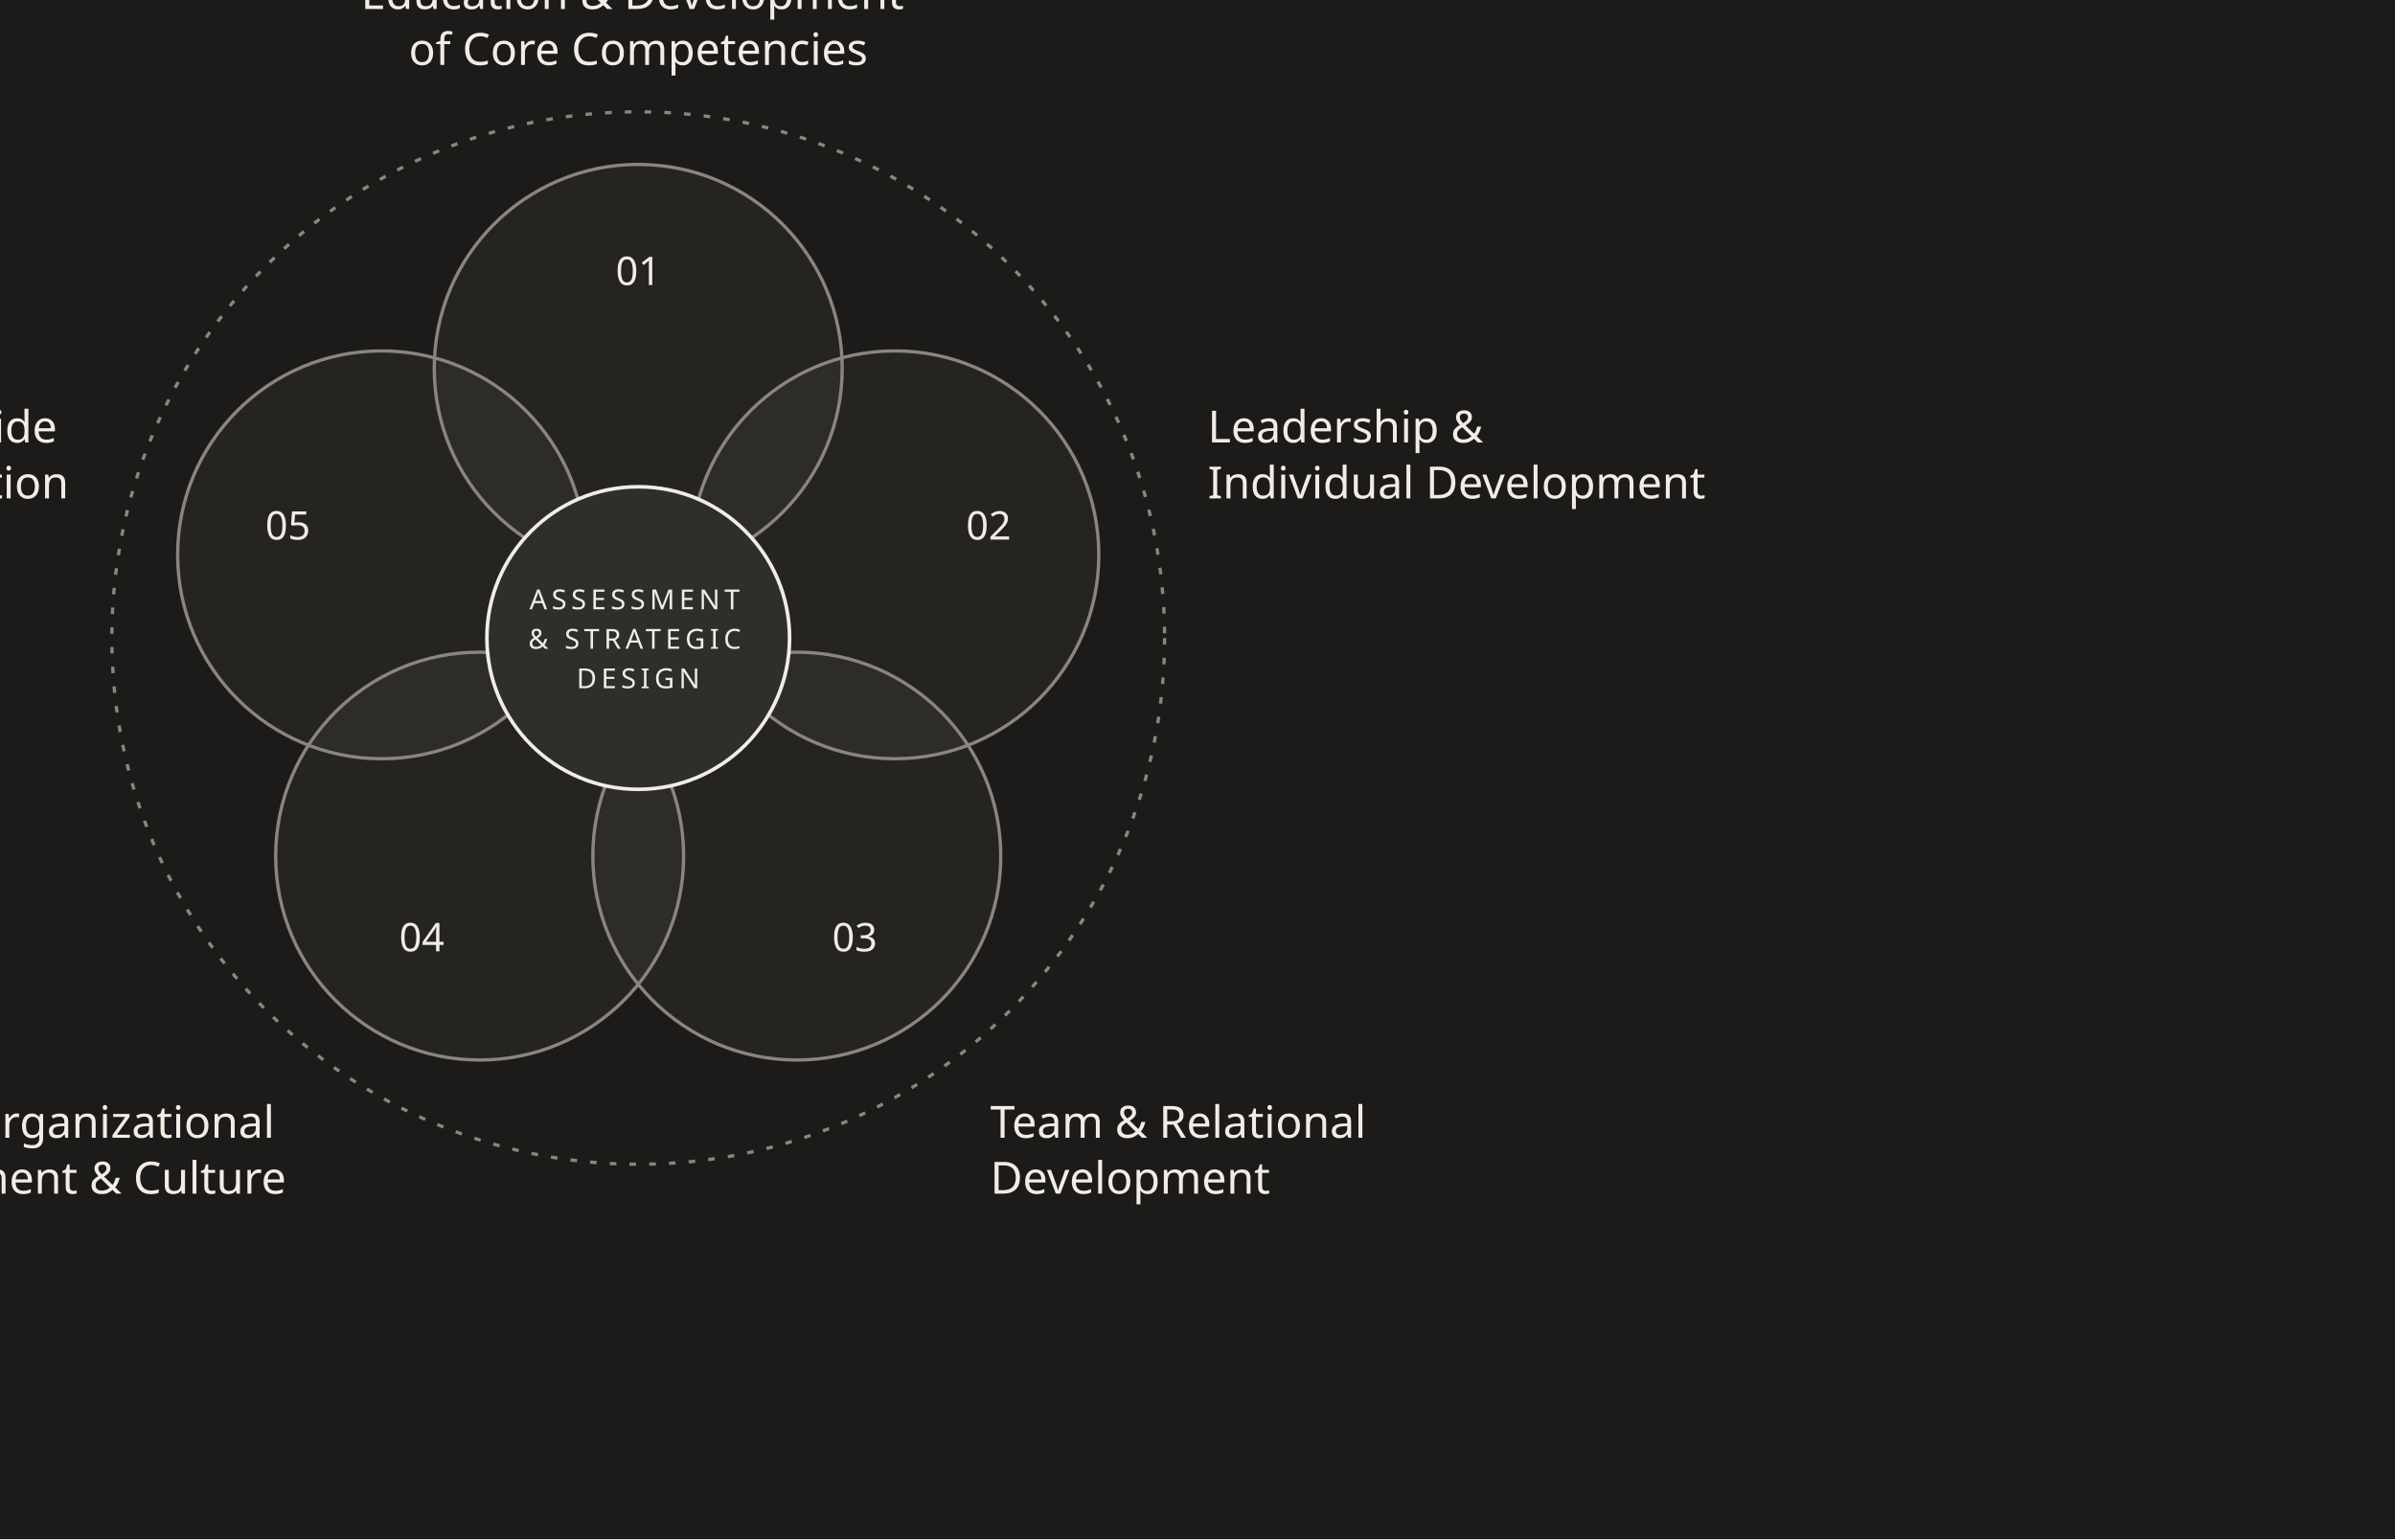
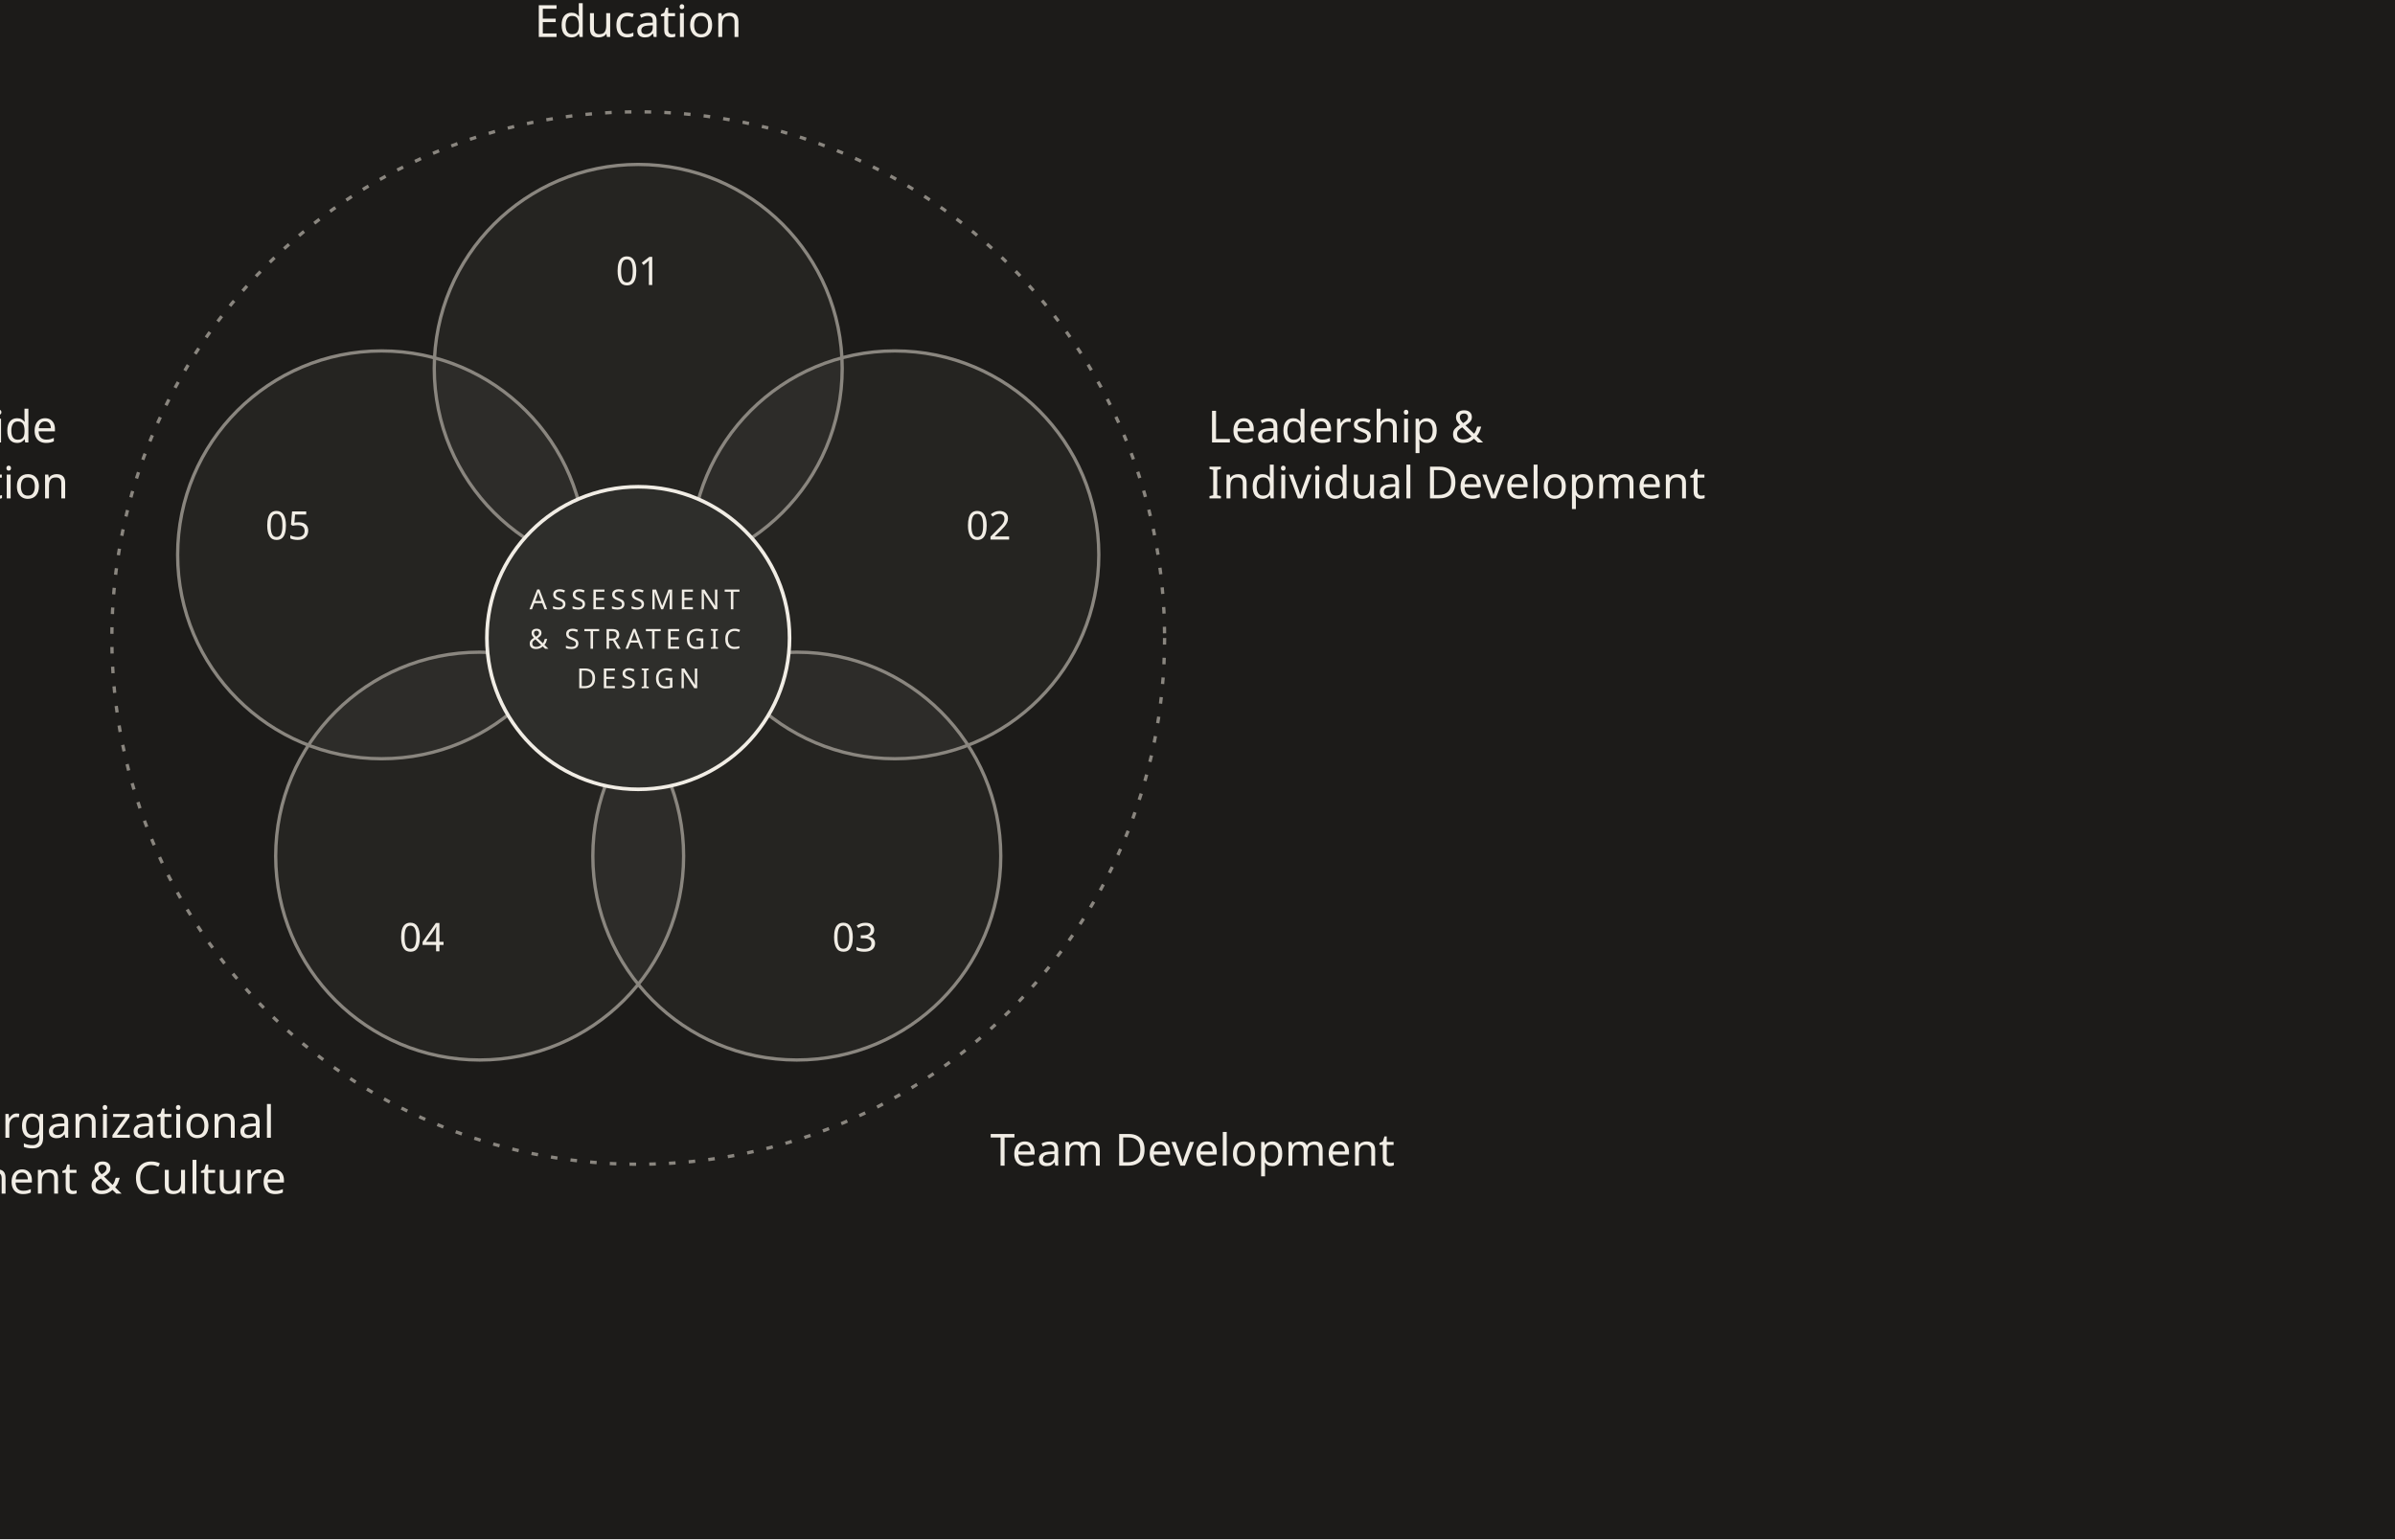
<svg xmlns="http://www.w3.org/2000/svg" id="diagram-e-institutional-applications" viewBox="-24 -24 728 468" width="728" height="468">
  <rect x="-24" y="-24" width="728" height="468" fill="rgb(28, 27, 25)" />
  <circle cx="170" cy="170" r="160" fill="none" stroke="rgb(138, 134, 127)" stroke-width="1px" stroke-dasharray="2px, 4px" stroke-linecap="butt" stroke-linejoin="miter" opacity="1" />
  <circle cx="170" cy="88" r="62" fill="rgba(241, 237, 229, 0.043)" stroke="none" stroke-width="1px" stroke-linecap="butt" stroke-linejoin="miter" opacity="1" />
  <circle cx="248" cy="144.7" r="62" fill="rgba(241, 237, 229, 0.043)" stroke="none" stroke-width="1px" stroke-linecap="butt" stroke-linejoin="miter" opacity="1" />
  <circle cx="218.2" cy="236.3" r="62" fill="rgba(241, 237, 229, 0.043)" stroke="none" stroke-width="1px" stroke-linecap="butt" stroke-linejoin="miter" opacity="1" />
  <circle cx="121.8" cy="236.3" r="62" fill="rgba(241, 237, 229, 0.043)" stroke="none" stroke-width="1px" stroke-linecap="butt" stroke-linejoin="miter" opacity="1" />
  <circle cx="92" cy="144.7" r="62" fill="rgba(241, 237, 229, 0.043)" stroke="none" stroke-width="1px" stroke-linecap="butt" stroke-linejoin="miter" opacity="1" />
  <circle cx="170" cy="88" r="62" fill="none" stroke="rgb(138, 134, 127)" stroke-width="1px" stroke-linecap="butt" stroke-linejoin="miter" opacity="1" />
  <circle cx="248" cy="144.7" r="62" fill="none" stroke="rgb(138, 134, 127)" stroke-width="1px" stroke-linecap="butt" stroke-linejoin="miter" opacity="1" />
  <circle cx="218.2" cy="236.3" r="62" fill="none" stroke="rgb(138, 134, 127)" stroke-width="1px" stroke-linecap="butt" stroke-linejoin="miter" opacity="1" />
  <circle cx="121.8" cy="236.3" r="62" fill="none" stroke="rgb(138, 134, 127)" stroke-width="1px" stroke-linecap="butt" stroke-linejoin="miter" opacity="1" />
  <circle cx="92" cy="144.7" r="62" fill="none" stroke="rgb(138, 134, 127)" stroke-width="1px" stroke-linecap="butt" stroke-linejoin="miter" opacity="1" />
  <text x="170" y="58" text-anchor="middle" dominant-baseline="central" fill="rgb(241, 237, 229)" stroke="none" stroke-width="1px" stroke-linecap="butt" stroke-linejoin="miter" font-family="Manrope, sans-serif" font-size="12px" font-weight="300" opacity="1">01</text>
  <text text-anchor="middle" dominant-baseline="central" fill="rgb(241, 237, 229)" stroke="none" stroke-width="1px" stroke-linecap="butt" stroke-linejoin="miter" font-family="Manrope, sans-serif" font-size="13.5px" font-weight="400" opacity="1">
-     <tspan x="170" y="-26.5">Education &amp; Development</tspan>
-     <tspan x="170" y="-9.5">of Core Competencies</tspan>
+     <tspan x="170" y="-18">Education</tspan>
  </text>
  <text x="276.5" y="135.4" text-anchor="middle" dominant-baseline="central" fill="rgb(241, 237, 229)" stroke="none" stroke-width="1px" stroke-linecap="butt" stroke-linejoin="miter" font-family="Manrope, sans-serif" font-size="12px" font-weight="300" opacity="1">02</text>
  <text text-anchor="start" dominant-baseline="central" fill="rgb(241, 237, 229)" stroke="none" stroke-width="1px" stroke-linecap="butt" stroke-linejoin="miter" font-family="Manrope, sans-serif" font-size="13.5px" font-weight="400" opacity="1">
    <tspan x="343.1" y="105.3">Leadership &amp;</tspan>
    <tspan x="343.1" y="122.3">Individual Development</tspan>
  </text>
  <text x="235.8" y="260.6" text-anchor="middle" dominant-baseline="central" fill="rgb(241, 237, 229)" stroke="none" stroke-width="1px" stroke-linecap="butt" stroke-linejoin="miter" font-family="Manrope, sans-serif" font-size="12px" font-weight="300" opacity="1">03</text>
  <text text-anchor="start" dominant-baseline="central" fill="rgb(241, 237, 229)" stroke="none" stroke-width="1px" stroke-linecap="butt" stroke-linejoin="miter" font-family="Manrope, sans-serif" font-size="13.5px" font-weight="400" opacity="1">
-     <tspan x="277" y="316.7">Team &amp; Relational</tspan>
-     <tspan x="277" y="333.7">Development</tspan>
+     <tspan x="277" y="325.2">Team Development</tspan>
  </text>
  <text x="104.2" y="260.6" text-anchor="middle" dominant-baseline="central" fill="rgb(241, 237, 229)" stroke="none" stroke-width="1px" stroke-linecap="butt" stroke-linejoin="miter" font-family="Manrope, sans-serif" font-size="12px" font-weight="300" opacity="1">04</text>
  <text text-anchor="end" dominant-baseline="central" fill="rgb(241, 237, 229)" stroke="none" stroke-width="1px" stroke-linecap="butt" stroke-linejoin="miter" font-family="Manrope, sans-serif" font-size="13.5px" font-weight="400" opacity="1">
    <tspan x="63" y="316.7">Organizational</tspan>
    <tspan x="63" y="333.7">Development &amp; Culture</tspan>
  </text>
  <text x="63.5" y="135.4" text-anchor="middle" dominant-baseline="central" fill="rgb(241, 237, 229)" stroke="none" stroke-width="1px" stroke-linecap="butt" stroke-linejoin="miter" font-family="Manrope, sans-serif" font-size="12px" font-weight="300" opacity="1">05</text>
  <text text-anchor="end" dominant-baseline="central" fill="rgb(241, 237, 229)" stroke="none" stroke-width="1px" stroke-linecap="butt" stroke-linejoin="miter" font-family="Manrope, sans-serif" font-size="13.5px" font-weight="400" opacity="1">
    <tspan x="-3.1" y="105.3">System-Wide</tspan>
    <tspan x="-3.1" y="122.3">Development &amp; Integration</tspan>
  </text>
  <circle cx="170" cy="170" r="46" fill="rgb(28, 27, 25)" stroke="none" stroke-width="1px" stroke-linecap="butt" stroke-linejoin="miter" opacity="1" />
  <circle cx="170" cy="170" r="46" fill="rgba(241, 237, 229, 0.09)" stroke="rgb(241, 237, 229)" stroke-width="1.1px" stroke-linecap="butt" stroke-linejoin="miter" opacity="1" />
  <text text-anchor="middle" dominant-baseline="central" fill="rgb(241, 237, 229)" stroke="none" stroke-width="1px" stroke-linecap="butt" stroke-linejoin="miter" font-family="Manrope, sans-serif" font-size="8.4px" font-weight="500" letter-spacing="1.344px" opacity="1">
    <tspan x="170" y="158">ASSESSMENT</tspan>
    <tspan x="170" y="170">&amp; STRATEGIC</tspan>
    <tspan x="170" y="182">DESIGN</tspan>
  </text>
</svg>
